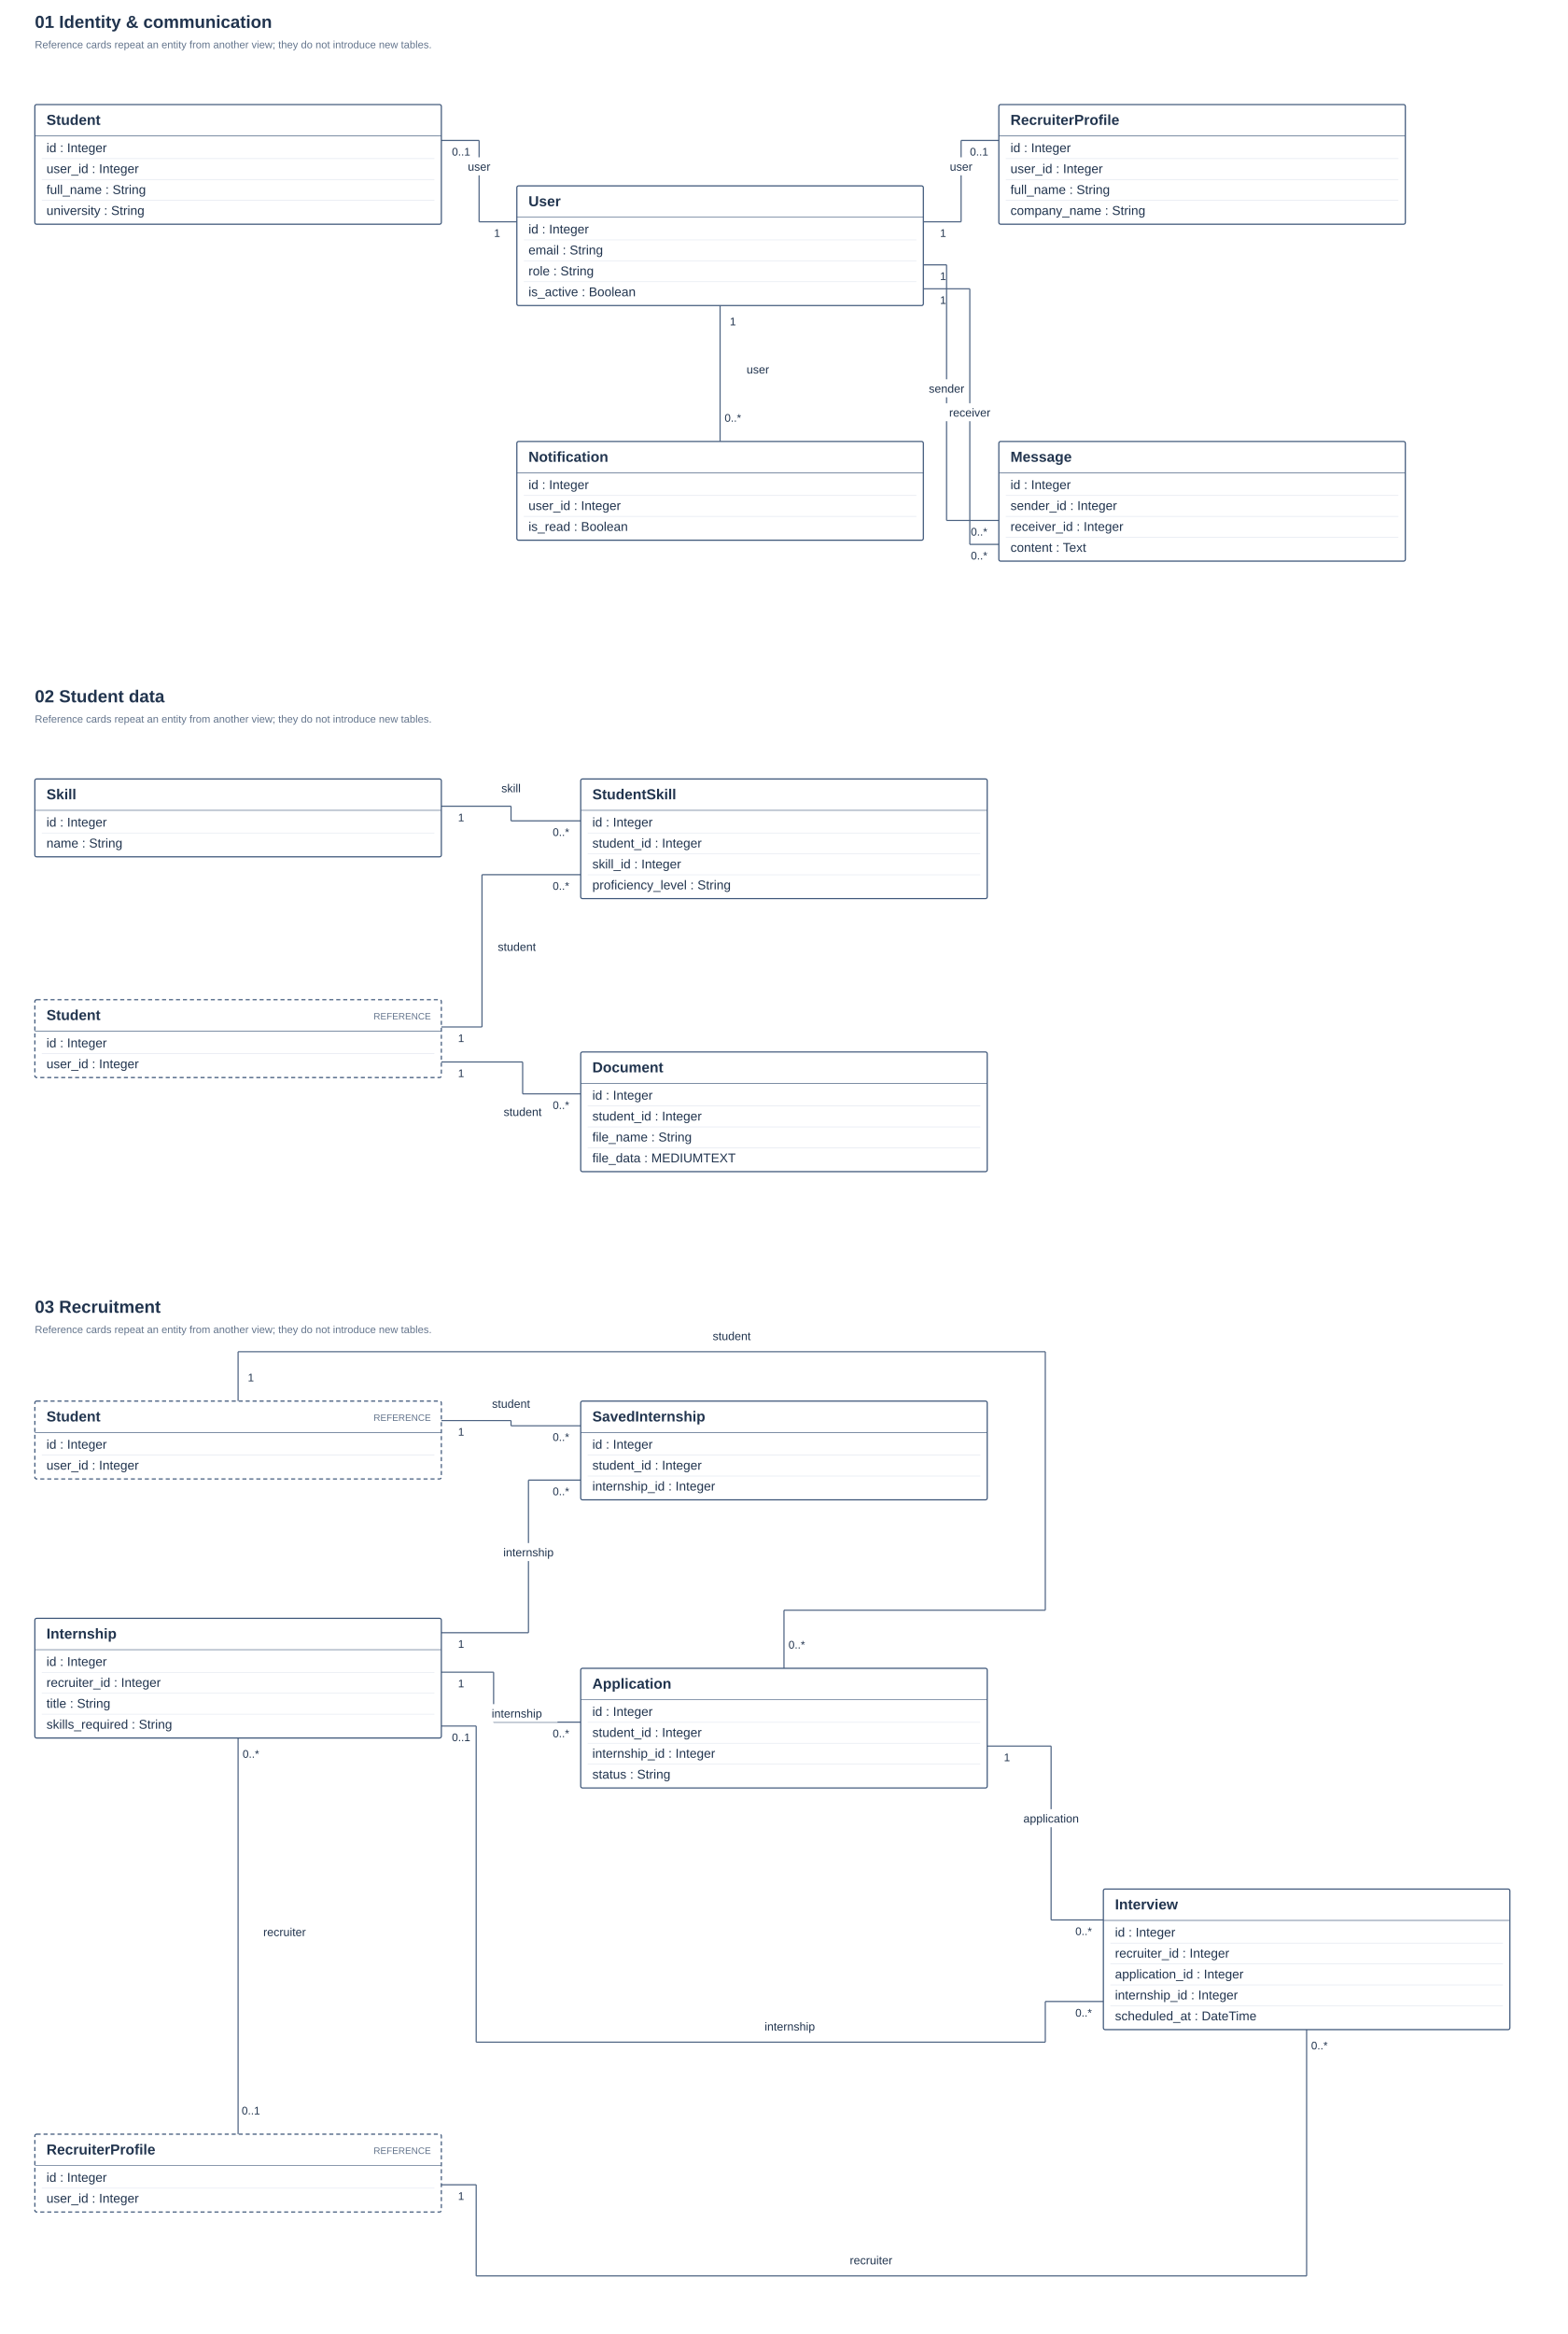
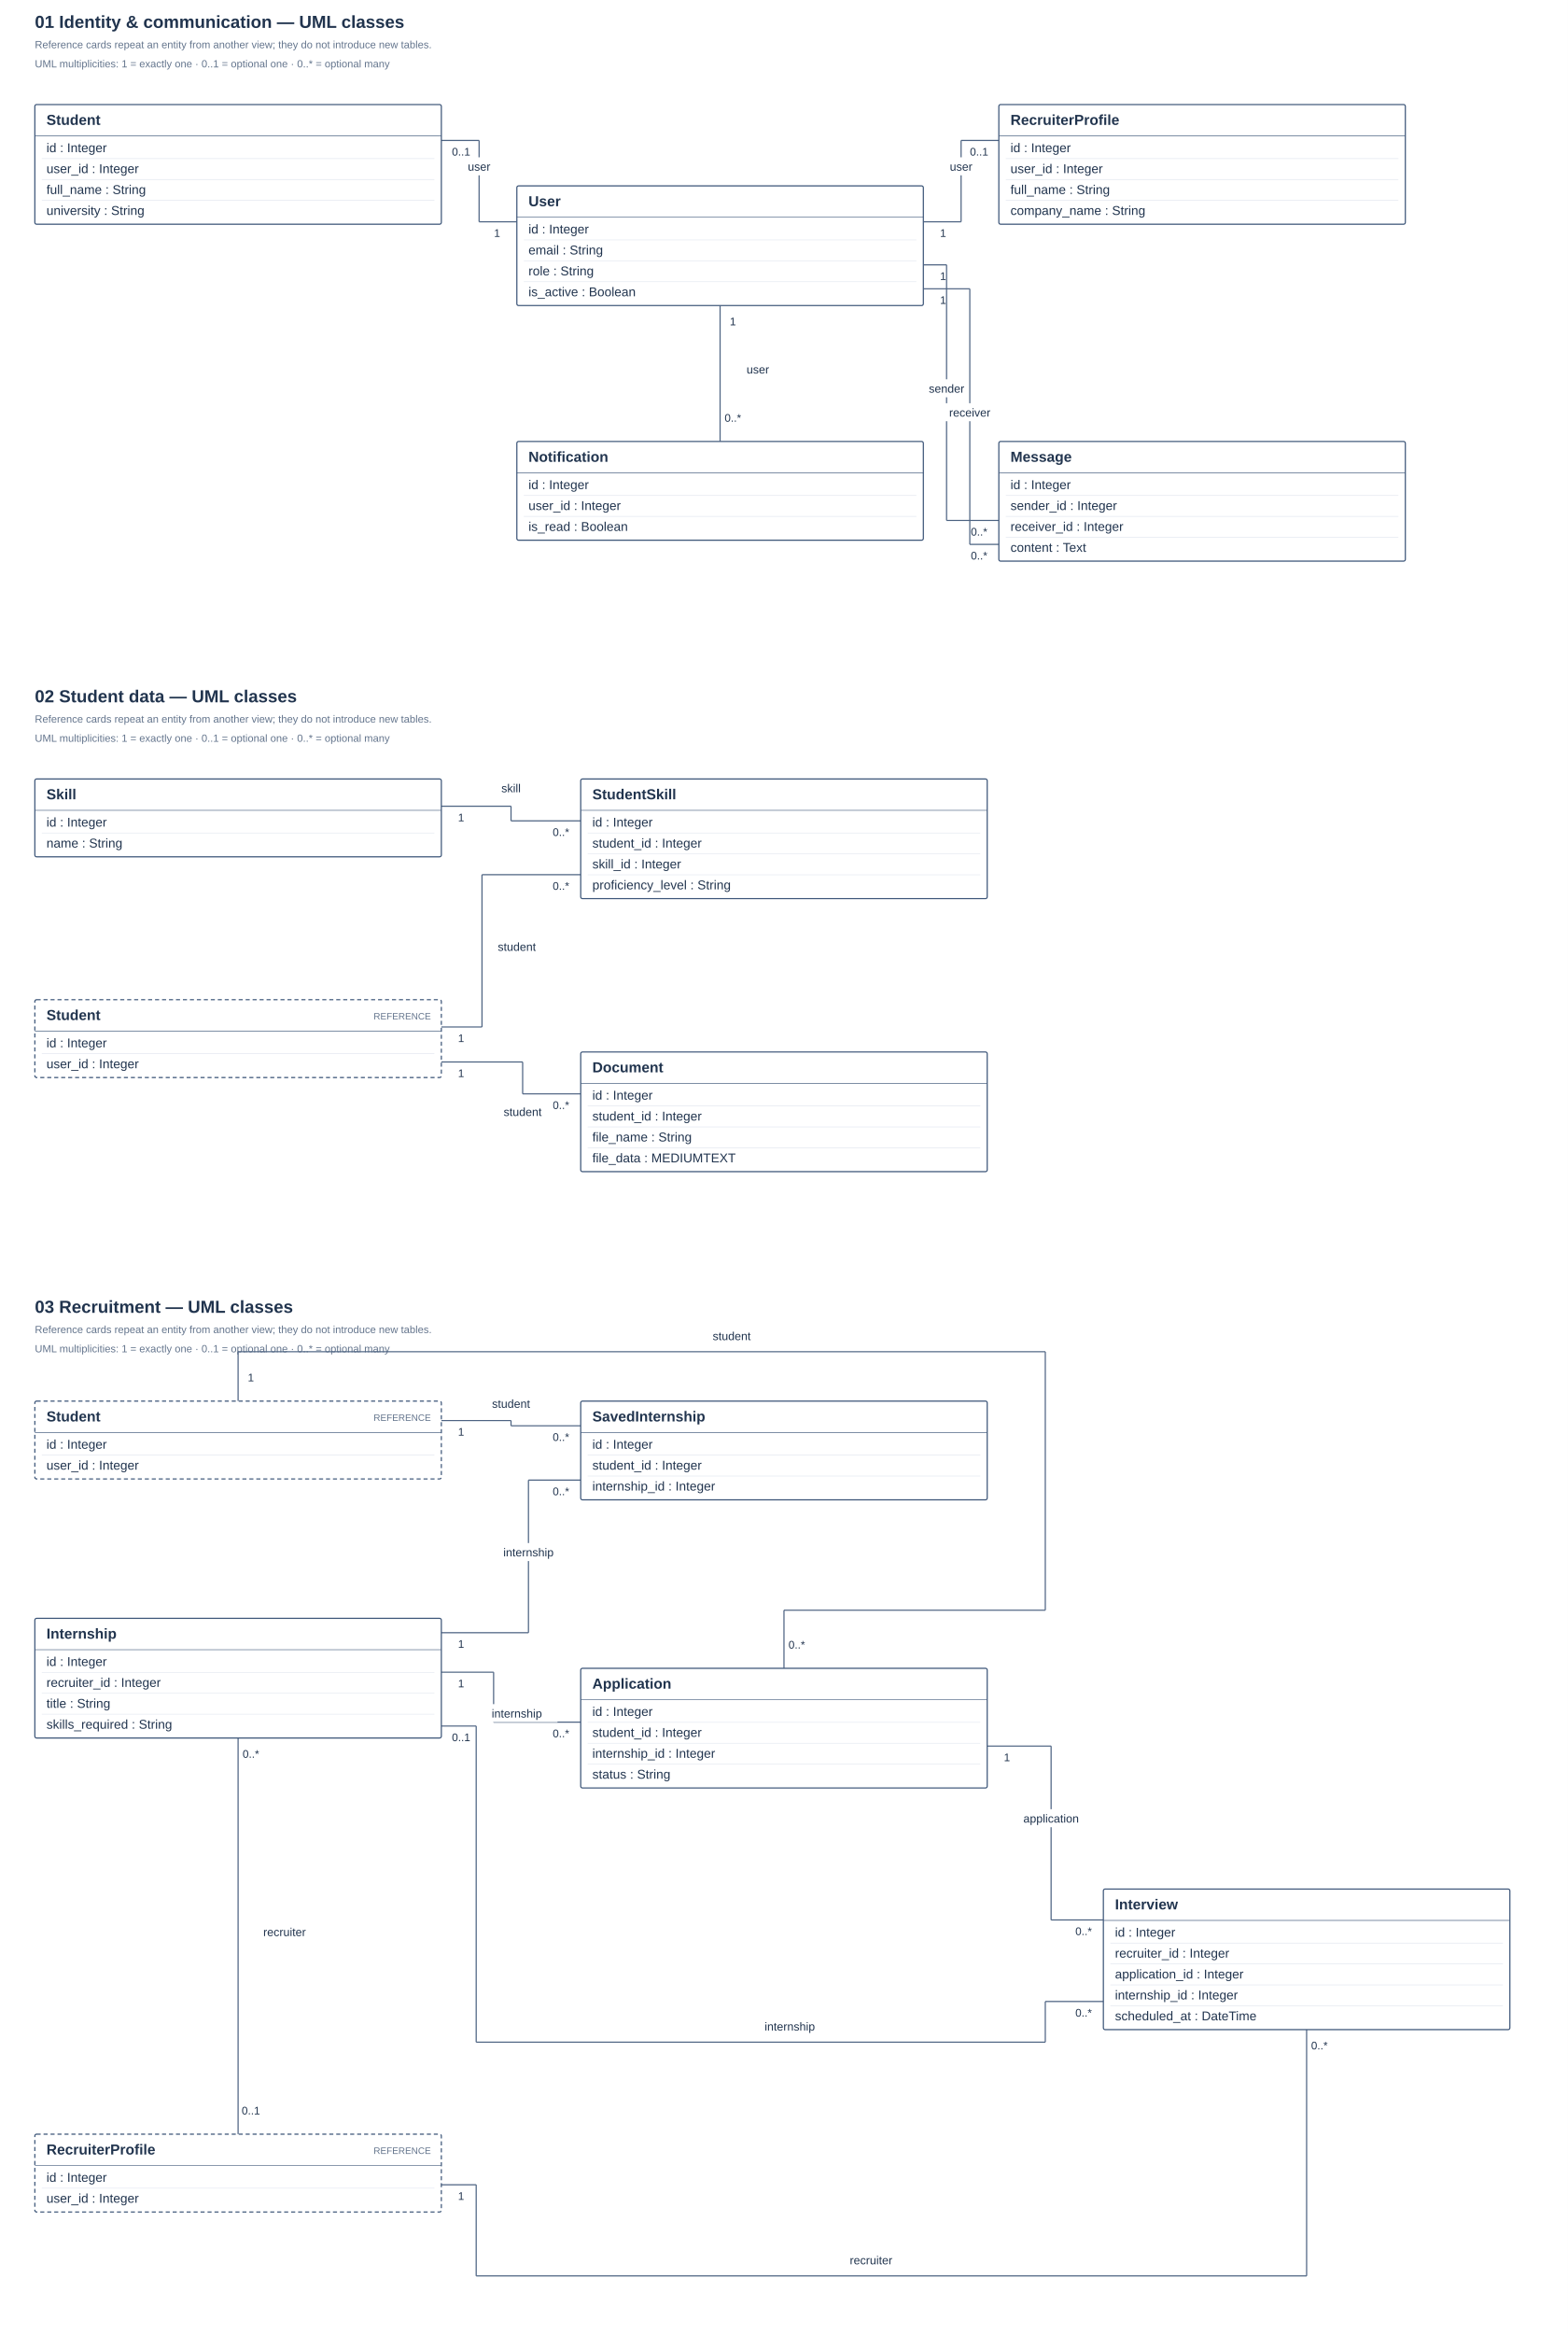
<svg xmlns="http://www.w3.org/2000/svg" width="2700" height="4018" viewBox="0 0 2700 4018" role="img">
  <rect width="100%" height="100%" fill="white" />
  <g font-family="Arial, sans-serif" stroke-linejoin="round">
    <g id="domain-0" transform="translate(0,0)">
-       <text x="60" y="48" text-anchor="start" font-size="30" fill="#21344E" font-weight="bold">01  Identity &amp; communication</text>
+       <text x="60" y="48" text-anchor="start" font-size="30" fill="#21344E" font-weight="bold">01  Identity &amp; communication — UML classes</text>
      <text x="60" y="83" text-anchor="start" font-size="18" fill="#63748C" font-weight="normal">Reference cards repeat an entity from another view; they do not introduce new tables.</text>
+       <text x="60" y="116" text-anchor="start" font-size="18" fill="#63748C" font-weight="normal">UML multiplicities: 1 = exactly one · 0..1 = optional one · 0..* = optional many</text>
      <g class="relation" data-key="students.user_id" data-parent="users" data-child="students" data-parent-end="1" data-child-end="0..1">
        <path d="M890 381.8 L825 381.8" fill="none" stroke="#4D6382" stroke-width="2" />
        <path d="M825 381.8 L825 241.8" fill="none" stroke="#4D6382" stroke-width="2" />
        <path d="M825 241.8 L760 241.8" fill="none" stroke="#4D6382" stroke-width="2" />
        <text x="856.0" y="407.8" text-anchor="middle" font-size="19" fill="#21344E" font-weight="normal">1</text>
        <text x="794.0" y="267.8" text-anchor="middle" font-size="19" fill="#21344E" font-weight="normal">0..1</text>
        <rect x="791.0" y="270.8" width="68" height="31" fill="white" />
        <text x="825" y="293.8" text-anchor="middle" font-size="20" fill="#21344E" font-weight="normal">user</text>
      </g>
      <g class="relation" data-key="recruiter_profiles.user_id" data-parent="users" data-child="recruiter_profiles" data-parent-end="1" data-child-end="0..1">
        <path d="M1590 381.8 L1655 381.8" fill="none" stroke="#4D6382" stroke-width="2" />
        <path d="M1655 381.8 L1655 241.8" fill="none" stroke="#4D6382" stroke-width="2" />
        <path d="M1655 241.8 L1720 241.8" fill="none" stroke="#4D6382" stroke-width="2" />
        <text x="1624.0" y="407.8" text-anchor="middle" font-size="19" fill="#21344E" font-weight="normal">1</text>
        <text x="1686.0" y="267.8" text-anchor="middle" font-size="19" fill="#21344E" font-weight="normal">0..1</text>
        <rect x="1621.0" y="270.8" width="68" height="31" fill="white" />
        <text x="1655" y="293.8" text-anchor="middle" font-size="20" fill="#21344E" font-weight="normal">user</text>
      </g>
      <g class="relation" data-key="notifications.user_id" data-parent="users" data-child="notifications" data-parent-end="1" data-child-end="0..*">
        <path d="M1240.0 526 L1240.0 760" fill="none" stroke="#4D6382" stroke-width="2" />
        <text x="1262.0" y="560.0" text-anchor="middle" font-size="19" fill="#21344E" font-weight="normal">1</text>
        <text x="1262.0" y="726.0" text-anchor="middle" font-size="19" fill="#21344E" font-weight="normal">0..*</text>
        <rect x="1271.0" y="620.0" width="68" height="31" fill="white" />
        <text x="1305.0" y="643.0" text-anchor="middle" font-size="20" fill="#21344E" font-weight="normal">user</text>
      </g>
      <g class="relation" data-key="messages.sender_id" data-parent="users" data-child="messages" data-parent-end="1" data-child-end="0..*">
        <path d="M1590 455.96 L1630 455.96" fill="none" stroke="#4D6382" stroke-width="2" />
        <path d="M1630 455.96 L1630 895.96" fill="none" stroke="#4D6382" stroke-width="2" />
        <path d="M1630 895.96 L1720 895.96" fill="none" stroke="#4D6382" stroke-width="2" />
        <text x="1624.0" y="481.96" text-anchor="middle" font-size="19" fill="#21344E" font-weight="normal">1</text>
        <text x="1686.0" y="921.96" text-anchor="middle" font-size="19" fill="#21344E" font-weight="normal">0..*</text>
        <rect x="1584.0" y="652.96" width="92" height="31" fill="white" />
        <text x="1630" y="675.96" text-anchor="middle" font-size="20" fill="#21344E" font-weight="normal">sender</text>
      </g>
      <g class="relation" data-key="messages.receiver_id" data-parent="users" data-child="messages" data-parent-end="1" data-child-end="0..*">
        <path d="M1590 497.16 L1670 497.16" fill="none" stroke="#4D6382" stroke-width="2" />
        <path d="M1670 497.16 L1670 937.16" fill="none" stroke="#4D6382" stroke-width="2" />
        <path d="M1670 937.16 L1720 937.16" fill="none" stroke="#4D6382" stroke-width="2" />
        <text x="1624.0" y="523.16" text-anchor="middle" font-size="19" fill="#21344E" font-weight="normal">1</text>
        <text x="1686.0" y="963.16" text-anchor="middle" font-size="19" fill="#21344E" font-weight="normal">0..*</text>
        <rect x="1612.0" y="694.16" width="116" height="31" fill="white" />
        <text x="1670" y="717.16" text-anchor="middle" font-size="20" fill="#21344E" font-weight="normal">receiver</text>
      </g>
      <g id="render_uml_class-entity-users-main" class="entity" data-table="users" data-complete="true">
        <rect x="890" y="320" width="700" height="206" rx="3" fill="white" stroke="#3C5578" stroke-width="2" />
        <path d="M890 374 H1590" stroke="#3C5578" fill="none" />
        <text x="910" y="355" text-anchor="start" font-size="25" fill="#21344E" font-weight="bold">User</text>
        <text x="910" y="402" text-anchor="start" font-size="22" fill="#21344E" font-weight="normal">id : Integer</text>
        <path d="M902 413 H1578" stroke="#E1E6EF" fill="none" />
        <text x="910" y="438" text-anchor="start" font-size="22" fill="#21344E" font-weight="normal">email : String</text>
        <path d="M902 449 H1578" stroke="#E1E6EF" fill="none" />
        <text x="910" y="474" text-anchor="start" font-size="22" fill="#21344E" font-weight="normal">role : String</text>
        <path d="M902 485 H1578" stroke="#E1E6EF" fill="none" />
        <text x="910" y="510" text-anchor="start" font-size="22" fill="#21344E" font-weight="normal">is_active : Boolean</text>
      </g>
      <g id="render_uml_class-entity-students-main" class="entity" data-table="students" data-complete="true">
        <rect x="60" y="180" width="700" height="206" rx="3" fill="white" stroke="#3C5578" stroke-width="2" />
        <path d="M60 234 H760" stroke="#3C5578" fill="none" />
        <text x="80" y="215" text-anchor="start" font-size="25" fill="#21344E" font-weight="bold">Student</text>
        <text x="80" y="262" text-anchor="start" font-size="22" fill="#21344E" font-weight="normal">id : Integer</text>
        <path d="M72 273 H748" stroke="#E1E6EF" fill="none" />
        <text x="80" y="298" text-anchor="start" font-size="22" fill="#21344E" font-weight="normal">user_id : Integer</text>
        <path d="M72 309 H748" stroke="#E1E6EF" fill="none" />
        <text x="80" y="334" text-anchor="start" font-size="22" fill="#21344E" font-weight="normal">full_name : String</text>
        <path d="M72 345 H748" stroke="#E1E6EF" fill="none" />
        <text x="80" y="370" text-anchor="start" font-size="22" fill="#21344E" font-weight="normal">university : String</text>
      </g>
      <g id="render_uml_class-entity-recruiter_profiles-main" class="entity" data-table="recruiter_profiles" data-complete="true">
        <rect x="1720" y="180" width="700" height="206" rx="3" fill="white" stroke="#3C5578" stroke-width="2" />
        <path d="M1720 234 H2420" stroke="#3C5578" fill="none" />
        <text x="1740" y="215" text-anchor="start" font-size="25" fill="#21344E" font-weight="bold">RecruiterProfile</text>
        <text x="1740" y="262" text-anchor="start" font-size="22" fill="#21344E" font-weight="normal">id : Integer</text>
        <path d="M1732 273 H2408" stroke="#E1E6EF" fill="none" />
        <text x="1740" y="298" text-anchor="start" font-size="22" fill="#21344E" font-weight="normal">user_id : Integer</text>
        <path d="M1732 309 H2408" stroke="#E1E6EF" fill="none" />
        <text x="1740" y="334" text-anchor="start" font-size="22" fill="#21344E" font-weight="normal">full_name : String</text>
        <path d="M1732 345 H2408" stroke="#E1E6EF" fill="none" />
        <text x="1740" y="370" text-anchor="start" font-size="22" fill="#21344E" font-weight="normal">company_name : String</text>
      </g>
      <g id="render_uml_class-entity-notifications-main" class="entity" data-table="notifications" data-complete="true">
        <rect x="890" y="760" width="700" height="170" rx="3" fill="white" stroke="#3C5578" stroke-width="2" />
        <path d="M890 814 H1590" stroke="#3C5578" fill="none" />
        <text x="910" y="795" text-anchor="start" font-size="25" fill="#21344E" font-weight="bold">Notification</text>
        <text x="910" y="842" text-anchor="start" font-size="22" fill="#21344E" font-weight="normal">id : Integer</text>
        <path d="M902 853 H1578" stroke="#E1E6EF" fill="none" />
        <text x="910" y="878" text-anchor="start" font-size="22" fill="#21344E" font-weight="normal">user_id : Integer</text>
        <path d="M902 889 H1578" stroke="#E1E6EF" fill="none" />
        <text x="910" y="914" text-anchor="start" font-size="22" fill="#21344E" font-weight="normal">is_read : Boolean</text>
      </g>
      <g id="render_uml_class-entity-messages-main" class="entity" data-table="messages" data-complete="true">
        <rect x="1720" y="760" width="700" height="206" rx="3" fill="white" stroke="#3C5578" stroke-width="2" />
        <path d="M1720 814 H2420" stroke="#3C5578" fill="none" />
        <text x="1740" y="795" text-anchor="start" font-size="25" fill="#21344E" font-weight="bold">Message</text>
        <text x="1740" y="842" text-anchor="start" font-size="22" fill="#21344E" font-weight="normal">id : Integer</text>
        <path d="M1732 853 H2408" stroke="#E1E6EF" fill="none" />
        <text x="1740" y="878" text-anchor="start" font-size="22" fill="#21344E" font-weight="normal">sender_id : Integer</text>
        <path d="M1732 889 H2408" stroke="#E1E6EF" fill="none" />
        <text x="1740" y="914" text-anchor="start" font-size="22" fill="#21344E" font-weight="normal">receiver_id : Integer</text>
        <path d="M1732 925 H2408" stroke="#E1E6EF" fill="none" />
        <text x="1740" y="950" text-anchor="start" font-size="22" fill="#21344E" font-weight="normal">content : Text</text>
      </g>
    </g>
    <g id="domain-1" transform="translate(0,1161)">
-       <text x="60" y="48" text-anchor="start" font-size="30" fill="#21344E" font-weight="bold">02  Student data</text>
+       <text x="60" y="48" text-anchor="start" font-size="30" fill="#21344E" font-weight="bold">02  Student data — UML classes</text>
      <text x="60" y="83" text-anchor="start" font-size="18" fill="#63748C" font-weight="normal">Reference cards repeat an entity from another view; they do not introduce new tables.</text>
+       <text x="60" y="116" text-anchor="start" font-size="18" fill="#63748C" font-weight="normal">UML multiplicities: 1 = exactly one · 0..1 = optional one · 0..* = optional many</text>
      <g class="relation" data-key="student_skills.skill_id" data-parent="skills" data-child="student_skills" data-parent-end="1" data-child-end="0..*">
        <path d="M760 226.9 L880 226.9" fill="none" stroke="#4D6382" stroke-width="2" />
        <path d="M880 226.9 L880 252.1" fill="none" stroke="#4D6382" stroke-width="2" />
        <path d="M880 252.1 L1000 252.1" fill="none" stroke="#4D6382" stroke-width="2" />
        <text x="794.0" y="252.9" text-anchor="middle" font-size="19" fill="#21344E" font-weight="normal">1</text>
        <text x="966.0" y="278.1" text-anchor="middle" font-size="19" fill="#21344E" font-weight="normal">0..*</text>
        <rect x="840.0" y="179.9" width="80" height="31" fill="white" />
        <text x="880" y="202.9" text-anchor="middle" font-size="20" fill="#21344E" font-weight="normal">skill</text>
      </g>
      <g class="relation" data-key="student_skills.student_id" data-parent="students" data-child="student_skills" data-parent-end="1" data-child-end="0..*">
        <path d="M760 606.9 L830 606.9" fill="none" stroke="#4D6382" stroke-width="2" />
        <path d="M830 606.9 L830 344.8" fill="none" stroke="#4D6382" stroke-width="2" />
        <path d="M830 344.8 L1000 344.8" fill="none" stroke="#4D6382" stroke-width="2" />
        <text x="794.0" y="632.9" text-anchor="middle" font-size="19" fill="#21344E" font-weight="normal">1</text>
        <text x="966.0" y="370.8" text-anchor="middle" font-size="19" fill="#21344E" font-weight="normal">0..*</text>
        <rect x="838.0" y="452.85" width="104" height="31" fill="white" />
        <text x="890" y="475.85" text-anchor="middle" font-size="20" fill="#21344E" font-weight="normal">student</text>
      </g>
      <g class="relation" data-key="documents.student_id" data-parent="students" data-child="documents" data-parent-end="1" data-child-end="0..*">
        <path d="M760 667.2 L900 667.2" fill="none" stroke="#4D6382" stroke-width="2" />
        <path d="M900 667.2 L900 722.1" fill="none" stroke="#4D6382" stroke-width="2" />
        <path d="M900 722.1 L1000 722.1" fill="none" stroke="#4D6382" stroke-width="2" />
        <text x="794.0" y="693.2" text-anchor="middle" font-size="19" fill="#21344E" font-weight="normal">1</text>
        <text x="966.0" y="748.1" text-anchor="middle" font-size="19" fill="#21344E" font-weight="normal">0..*</text>
        <rect x="848.0" y="737.1" width="104" height="31" fill="white" />
        <text x="900" y="760.1" text-anchor="middle" font-size="20" fill="#21344E" font-weight="normal">student</text>
      </g>
      <g id="render_uml_class-entity-skills-main" class="entity" data-table="skills" data-complete="true">
        <rect x="60" y="180" width="700" height="134" rx="3" fill="white" stroke="#3C5578" stroke-width="2" />
        <path d="M60 234 H760" stroke="#3C5578" fill="none" />
        <text x="80" y="215" text-anchor="start" font-size="25" fill="#21344E" font-weight="bold">Skill</text>
        <text x="80" y="262" text-anchor="start" font-size="22" fill="#21344E" font-weight="normal">id : Integer</text>
        <path d="M72 273 H748" stroke="#E1E6EF" fill="none" />
        <text x="80" y="298" text-anchor="start" font-size="22" fill="#21344E" font-weight="normal">name : String</text>
      </g>
      <g id="render_uml_class-entity-student_skills-main" class="entity" data-table="student_skills" data-complete="true">
        <rect x="1000" y="180" width="700" height="206" rx="3" fill="white" stroke="#3C5578" stroke-width="2" />
        <path d="M1000 234 H1700" stroke="#3C5578" fill="none" />
        <text x="1020" y="215" text-anchor="start" font-size="25" fill="#21344E" font-weight="bold">StudentSkill</text>
        <text x="1020" y="262" text-anchor="start" font-size="22" fill="#21344E" font-weight="normal">id : Integer</text>
        <path d="M1012 273 H1688" stroke="#E1E6EF" fill="none" />
        <text x="1020" y="298" text-anchor="start" font-size="22" fill="#21344E" font-weight="normal">student_id : Integer</text>
        <path d="M1012 309 H1688" stroke="#E1E6EF" fill="none" />
        <text x="1020" y="334" text-anchor="start" font-size="22" fill="#21344E" font-weight="normal">skill_id : Integer</text>
        <path d="M1012 345 H1688" stroke="#E1E6EF" fill="none" />
        <text x="1020" y="370" text-anchor="start" font-size="22" fill="#21344E" font-weight="normal">proficiency_level : String</text>
      </g>
      <g id="render_uml_class-entity-documents-main" class="entity" data-table="documents" data-complete="true">
        <rect x="1000" y="650" width="700" height="206" rx="3" fill="white" stroke="#3C5578" stroke-width="2" />
        <path d="M1000 704 H1700" stroke="#3C5578" fill="none" />
        <text x="1020" y="685" text-anchor="start" font-size="25" fill="#21344E" font-weight="bold">Document</text>
        <text x="1020" y="732" text-anchor="start" font-size="22" fill="#21344E" font-weight="normal">id : Integer</text>
        <path d="M1012 743 H1688" stroke="#E1E6EF" fill="none" />
        <text x="1020" y="768" text-anchor="start" font-size="22" fill="#21344E" font-weight="normal">student_id : Integer</text>
        <path d="M1012 779 H1688" stroke="#E1E6EF" fill="none" />
        <text x="1020" y="804" text-anchor="start" font-size="22" fill="#21344E" font-weight="normal">file_name : String</text>
        <path d="M1012 815 H1688" stroke="#E1E6EF" fill="none" />
        <text x="1020" y="840" text-anchor="start" font-size="22" fill="#21344E" font-weight="normal">file_data : MEDIUMTEXT</text>
      </g>
      <g id="render_uml_class-entity-students-ref1" class="entity" data-table="students" data-complete="false">
        <rect x="60" y="560" width="700" height="134" rx="3" fill="white" stroke="#3C5578" stroke-width="2" stroke-dasharray="7 5" />
        <path d="M60 614 H760" stroke="#3C5578" fill="none" />
        <text x="80" y="595" text-anchor="start" font-size="25" fill="#21344E" font-weight="bold">Student</text>
        <text x="742" y="594" text-anchor="end" font-size="16" fill="#63748C" font-weight="normal">REFERENCE</text>
        <text x="80" y="642" text-anchor="start" font-size="22" fill="#21344E" font-weight="normal">id : Integer</text>
        <path d="M72 653 H748" stroke="#E1E6EF" fill="none" />
        <text x="80" y="678" text-anchor="start" font-size="22" fill="#21344E" font-weight="normal">user_id : Integer</text>
      </g>
    </g>
    <g id="domain-2" transform="translate(0,2212)">
-       <text x="60" y="48" text-anchor="start" font-size="30" fill="#21344E" font-weight="bold">03  Recruitment</text>
+       <text x="60" y="48" text-anchor="start" font-size="30" fill="#21344E" font-weight="bold">03  Recruitment — UML classes</text>
      <text x="60" y="83" text-anchor="start" font-size="18" fill="#63748C" font-weight="normal">Reference cards repeat an entity from another view; they do not introduce new tables.</text>
+       <text x="60" y="116" text-anchor="start" font-size="18" fill="#63748C" font-weight="normal">UML multiplicities: 1 = exactly one · 0..1 = optional one · 0..* = optional many</text>
      <g class="relation" data-key="saved_internships.student_id" data-parent="students" data-child="saved_internships" data-parent-end="1" data-child-end="0..*">
        <path d="M760 233.5 L880 233.5" fill="none" stroke="#4D6382" stroke-width="2" />
        <path d="M880 233.5 L880 242.5" fill="none" stroke="#4D6382" stroke-width="2" />
        <path d="M880 242.5 L1000 242.5" fill="none" stroke="#4D6382" stroke-width="2" />
        <text x="794.0" y="259.5" text-anchor="middle" font-size="19" fill="#21344E" font-weight="normal">1</text>
        <text x="966.0" y="268.5" text-anchor="middle" font-size="19" fill="#21344E" font-weight="normal">0..*</text>
        <rect x="828.0" y="188.5" width="104" height="31" fill="white" />
        <text x="880" y="211.5" text-anchor="middle" font-size="20" fill="#21344E" font-weight="normal">student</text>
      </g>
      <g class="relation" data-key="applications.student_id" data-parent="students" data-child="applications" data-parent-end="1" data-child-end="0..*">
        <path d="M410.0 200 L410.0 115" fill="none" stroke="#4D6382" stroke-width="2" />
        <path d="M410.0 115 L1800 115" fill="none" stroke="#4D6382" stroke-width="2" />
        <path d="M1800 115 L1800 560" fill="none" stroke="#4D6382" stroke-width="2" />
        <path d="M1800 560 L1350.0 560" fill="none" stroke="#4D6382" stroke-width="2" />
        <path d="M1350.0 560 L1350.0 660" fill="none" stroke="#4D6382" stroke-width="2" />
        <text x="432.0" y="166.0" text-anchor="middle" font-size="19" fill="#21344E" font-weight="normal">1</text>
        <text x="1372.0" y="626.0" text-anchor="middle" font-size="19" fill="#21344E" font-weight="normal">0..*</text>
        <rect x="1208.0" y="72" width="104" height="31" fill="white" />
        <text x="1260" y="95" text-anchor="middle" font-size="20" fill="#21344E" font-weight="normal">student</text>
      </g>
      <g class="relation" data-key="saved_internships.internship_id" data-parent="internships" data-child="saved_internships" data-parent-end="1" data-child-end="0..*">
        <path d="M760 598.72 L910 598.72" fill="none" stroke="#4D6382" stroke-width="2" />
        <path d="M910 598.72 L910 336.0" fill="none" stroke="#4D6382" stroke-width="2" />
        <path d="M910 336.0 L1000 336.0" fill="none" stroke="#4D6382" stroke-width="2" />
        <text x="794.0" y="624.72" text-anchor="middle" font-size="19" fill="#21344E" font-weight="normal">1</text>
        <text x="966.0" y="362.0" text-anchor="middle" font-size="19" fill="#21344E" font-weight="normal">0..*</text>
        <rect x="840.0" y="444.36" width="140" height="31" fill="white" />
        <text x="910" y="467.36" text-anchor="middle" font-size="20" fill="#21344E" font-weight="normal">internship</text>
      </g>
      <g class="relation" data-key="applications.internship_id" data-parent="internships" data-child="applications" data-parent-end="1" data-child-end="0..*">
        <path d="M760 666.7 L850 666.7" fill="none" stroke="#4D6382" stroke-width="2" />
        <path d="M850 666.7 L850 752.7" fill="none" stroke="#4D6382" stroke-width="2" />
        <path d="M850 752.7 L1000 752.7" fill="none" stroke="#4D6382" stroke-width="2" />
        <text x="794.0" y="692.7" text-anchor="middle" font-size="19" fill="#21344E" font-weight="normal">1</text>
        <text x="966.0" y="778.7" text-anchor="middle" font-size="19" fill="#21344E" font-weight="normal">0..*</text>
        <rect x="820.0" y="721.7" width="140" height="31" fill="white" />
        <text x="890" y="744.7" text-anchor="middle" font-size="20" fill="#21344E" font-weight="normal">internship</text>
      </g>
      <g class="relation" data-key="interviews.application_id" data-parent="applications" data-child="interviews" data-parent-end="1" data-child-end="0..*">
        <path d="M1700 793.9 L1810 793.9" fill="none" stroke="#4D6382" stroke-width="2" />
        <path d="M1810 793.9 L1810 1093.24" fill="none" stroke="#4D6382" stroke-width="2" />
        <path d="M1810 1093.24 L1900 1093.24" fill="none" stroke="#4D6382" stroke-width="2" />
        <text x="1734.0" y="819.9" text-anchor="middle" font-size="19" fill="#21344E" font-weight="normal">1</text>
        <text x="1866.0" y="1119.24" text-anchor="middle" font-size="19" fill="#21344E" font-weight="normal">0..*</text>
        <rect x="1734.0" y="902.57" width="152" height="31" fill="white" />
        <text x="1810" y="925.57" text-anchor="middle" font-size="20" fill="#21344E" font-weight="normal">application</text>
      </g>
      <g class="relation" data-key="interviews.internship_id" data-parent="internships" data-child="interviews" data-parent-end="0..1" data-child-end="0..*">
        <path d="M760 759.4 L820 759.4" fill="none" stroke="#4D6382" stroke-width="2" />
        <path d="M820 759.4 L820 1303.6" fill="none" stroke="#4D6382" stroke-width="2" />
        <path d="M820 1303.6 L1800 1303.6" fill="none" stroke="#4D6382" stroke-width="2" />
        <path d="M1800 1303.6 L1800 1233.6" fill="none" stroke="#4D6382" stroke-width="2" />
        <path d="M1800 1233.6 L1900 1233.6" fill="none" stroke="#4D6382" stroke-width="2" />
        <text x="794.0" y="785.4" text-anchor="middle" font-size="19" fill="#21344E" font-weight="normal">0..1</text>
        <text x="1866.0" y="1259.6" text-anchor="middle" font-size="19" fill="#21344E" font-weight="normal">0..*</text>
        <rect x="1290.0" y="1260.6" width="140" height="31" fill="white" />
        <text x="1360" y="1283.6" text-anchor="middle" font-size="20" fill="#21344E" font-weight="normal">internship</text>
      </g>
      <g class="relation" data-key="internships.recruiter_id" data-parent="recruiter_profiles" data-child="internships" data-parent-end="0..1" data-child-end="0..*">
        <path d="M410.0 1462 L410.0 780" fill="none" stroke="#4D6382" stroke-width="2" />
        <text x="432.0" y="1428.0" text-anchor="middle" font-size="19" fill="#21344E" font-weight="normal">0..1</text>
        <text x="432.0" y="814.0" text-anchor="middle" font-size="19" fill="#21344E" font-weight="normal">0..*</text>
        <rect x="426.0" y="1098.0" width="128" height="31" fill="white" />
        <text x="490.0" y="1121.0" text-anchor="middle" font-size="20" fill="#21344E" font-weight="normal">recruiter</text>
      </g>
      <g class="relation" data-key="interviews.recruiter_id" data-parent="recruiter_profiles" data-child="interviews" data-parent-end="1" data-child-end="0..*">
        <path d="M760 1549.1 L820 1549.1" fill="none" stroke="#4D6382" stroke-width="2" />
        <path d="M820 1549.1 L820 1706" fill="none" stroke="#4D6382" stroke-width="2" />
        <path d="M820 1706 L2250.0 1706" fill="none" stroke="#4D6382" stroke-width="2" />
        <path d="M2250.0 1706 L2250.0 1282" fill="none" stroke="#4D6382" stroke-width="2" />
        <text x="794.0" y="1575.1" text-anchor="middle" font-size="19" fill="#21344E" font-weight="normal">1</text>
        <text x="2272.0" y="1316.0" text-anchor="middle" font-size="19" fill="#21344E" font-weight="normal">0..*</text>
        <rect x="1436.0" y="1663" width="128" height="31" fill="white" />
        <text x="1500" y="1686" text-anchor="middle" font-size="20" fill="#21344E" font-weight="normal">recruiter</text>
      </g>
      <g id="render_uml_class-entity-internships-main" class="entity" data-table="internships" data-complete="true">
        <rect x="60" y="574" width="700" height="206" rx="3" fill="white" stroke="#3C5578" stroke-width="2" />
        <path d="M60 628 H760" stroke="#3C5578" fill="none" />
        <text x="80" y="609" text-anchor="start" font-size="25" fill="#21344E" font-weight="bold">Internship</text>
        <text x="80" y="656" text-anchor="start" font-size="22" fill="#21344E" font-weight="normal">id : Integer</text>
        <path d="M72 667 H748" stroke="#E1E6EF" fill="none" />
        <text x="80" y="692" text-anchor="start" font-size="22" fill="#21344E" font-weight="normal">recruiter_id : Integer</text>
        <path d="M72 703 H748" stroke="#E1E6EF" fill="none" />
        <text x="80" y="728" text-anchor="start" font-size="22" fill="#21344E" font-weight="normal">title : String</text>
        <path d="M72 739 H748" stroke="#E1E6EF" fill="none" />
        <text x="80" y="764" text-anchor="start" font-size="22" fill="#21344E" font-weight="normal">skills_required : String</text>
      </g>
      <g id="render_uml_class-entity-applications-main" class="entity" data-table="applications" data-complete="true">
        <rect x="1000" y="660" width="700" height="206" rx="3" fill="white" stroke="#3C5578" stroke-width="2" />
        <path d="M1000 714 H1700" stroke="#3C5578" fill="none" />
        <text x="1020" y="695" text-anchor="start" font-size="25" fill="#21344E" font-weight="bold">Application</text>
        <text x="1020" y="742" text-anchor="start" font-size="22" fill="#21344E" font-weight="normal">id : Integer</text>
        <path d="M1012 753 H1688" stroke="#E1E6EF" fill="none" />
        <text x="1020" y="778" text-anchor="start" font-size="22" fill="#21344E" font-weight="normal">student_id : Integer</text>
        <path d="M1012 789 H1688" stroke="#E1E6EF" fill="none" />
        <text x="1020" y="814" text-anchor="start" font-size="22" fill="#21344E" font-weight="normal">internship_id : Integer</text>
        <path d="M1012 825 H1688" stroke="#E1E6EF" fill="none" />
        <text x="1020" y="850" text-anchor="start" font-size="22" fill="#21344E" font-weight="normal">status : String</text>
      </g>
      <g id="render_uml_class-entity-saved_internships-main" class="entity" data-table="saved_internships" data-complete="true">
        <rect x="1000" y="200" width="700" height="170" rx="3" fill="white" stroke="#3C5578" stroke-width="2" />
        <path d="M1000 254 H1700" stroke="#3C5578" fill="none" />
        <text x="1020" y="235" text-anchor="start" font-size="25" fill="#21344E" font-weight="bold">SavedInternship</text>
        <text x="1020" y="282" text-anchor="start" font-size="22" fill="#21344E" font-weight="normal">id : Integer</text>
        <path d="M1012 293 H1688" stroke="#E1E6EF" fill="none" />
        <text x="1020" y="318" text-anchor="start" font-size="22" fill="#21344E" font-weight="normal">student_id : Integer</text>
        <path d="M1012 329 H1688" stroke="#E1E6EF" fill="none" />
        <text x="1020" y="354" text-anchor="start" font-size="22" fill="#21344E" font-weight="normal">internship_id : Integer</text>
      </g>
      <g id="render_uml_class-entity-interviews-main" class="entity" data-table="interviews" data-complete="true">
        <rect x="1900" y="1040" width="700" height="242" rx="3" fill="white" stroke="#3C5578" stroke-width="2" />
        <path d="M1900 1094 H2600" stroke="#3C5578" fill="none" />
        <text x="1920" y="1075" text-anchor="start" font-size="25" fill="#21344E" font-weight="bold">Interview</text>
        <text x="1920" y="1122" text-anchor="start" font-size="22" fill="#21344E" font-weight="normal">id : Integer</text>
        <path d="M1912 1133 H2588" stroke="#E1E6EF" fill="none" />
        <text x="1920" y="1158" text-anchor="start" font-size="22" fill="#21344E" font-weight="normal">recruiter_id : Integer</text>
        <path d="M1912 1169 H2588" stroke="#E1E6EF" fill="none" />
        <text x="1920" y="1194" text-anchor="start" font-size="22" fill="#21344E" font-weight="normal">application_id : Integer</text>
        <path d="M1912 1205 H2588" stroke="#E1E6EF" fill="none" />
        <text x="1920" y="1230" text-anchor="start" font-size="22" fill="#21344E" font-weight="normal">internship_id : Integer</text>
        <path d="M1912 1241 H2588" stroke="#E1E6EF" fill="none" />
        <text x="1920" y="1266" text-anchor="start" font-size="22" fill="#21344E" font-weight="normal">scheduled_at : DateTime</text>
      </g>
      <g id="render_uml_class-entity-students-ref2" class="entity" data-table="students" data-complete="false">
        <rect x="60" y="200" width="700" height="134" rx="3" fill="white" stroke="#3C5578" stroke-width="2" stroke-dasharray="7 5" />
        <path d="M60 254 H760" stroke="#3C5578" fill="none" />
        <text x="80" y="235" text-anchor="start" font-size="25" fill="#21344E" font-weight="bold">Student</text>
        <text x="742" y="234" text-anchor="end" font-size="16" fill="#63748C" font-weight="normal">REFERENCE</text>
        <text x="80" y="282" text-anchor="start" font-size="22" fill="#21344E" font-weight="normal">id : Integer</text>
        <path d="M72 293 H748" stroke="#E1E6EF" fill="none" />
        <text x="80" y="318" text-anchor="start" font-size="22" fill="#21344E" font-weight="normal">user_id : Integer</text>
      </g>
      <g id="render_uml_class-entity-recruiter_profiles-ref2" class="entity" data-table="recruiter_profiles" data-complete="false">
        <rect x="60" y="1462" width="700" height="134" rx="3" fill="white" stroke="#3C5578" stroke-width="2" stroke-dasharray="7 5" />
        <path d="M60 1516 H760" stroke="#3C5578" fill="none" />
        <text x="80" y="1497" text-anchor="start" font-size="25" fill="#21344E" font-weight="bold">RecruiterProfile</text>
        <text x="742" y="1496" text-anchor="end" font-size="16" fill="#63748C" font-weight="normal">REFERENCE</text>
        <text x="80" y="1544" text-anchor="start" font-size="22" fill="#21344E" font-weight="normal">id : Integer</text>
        <path d="M72 1555 H748" stroke="#E1E6EF" fill="none" />
        <text x="80" y="1580" text-anchor="start" font-size="22" fill="#21344E" font-weight="normal">user_id : Integer</text>
      </g>
    </g>
  </g>
</svg>
